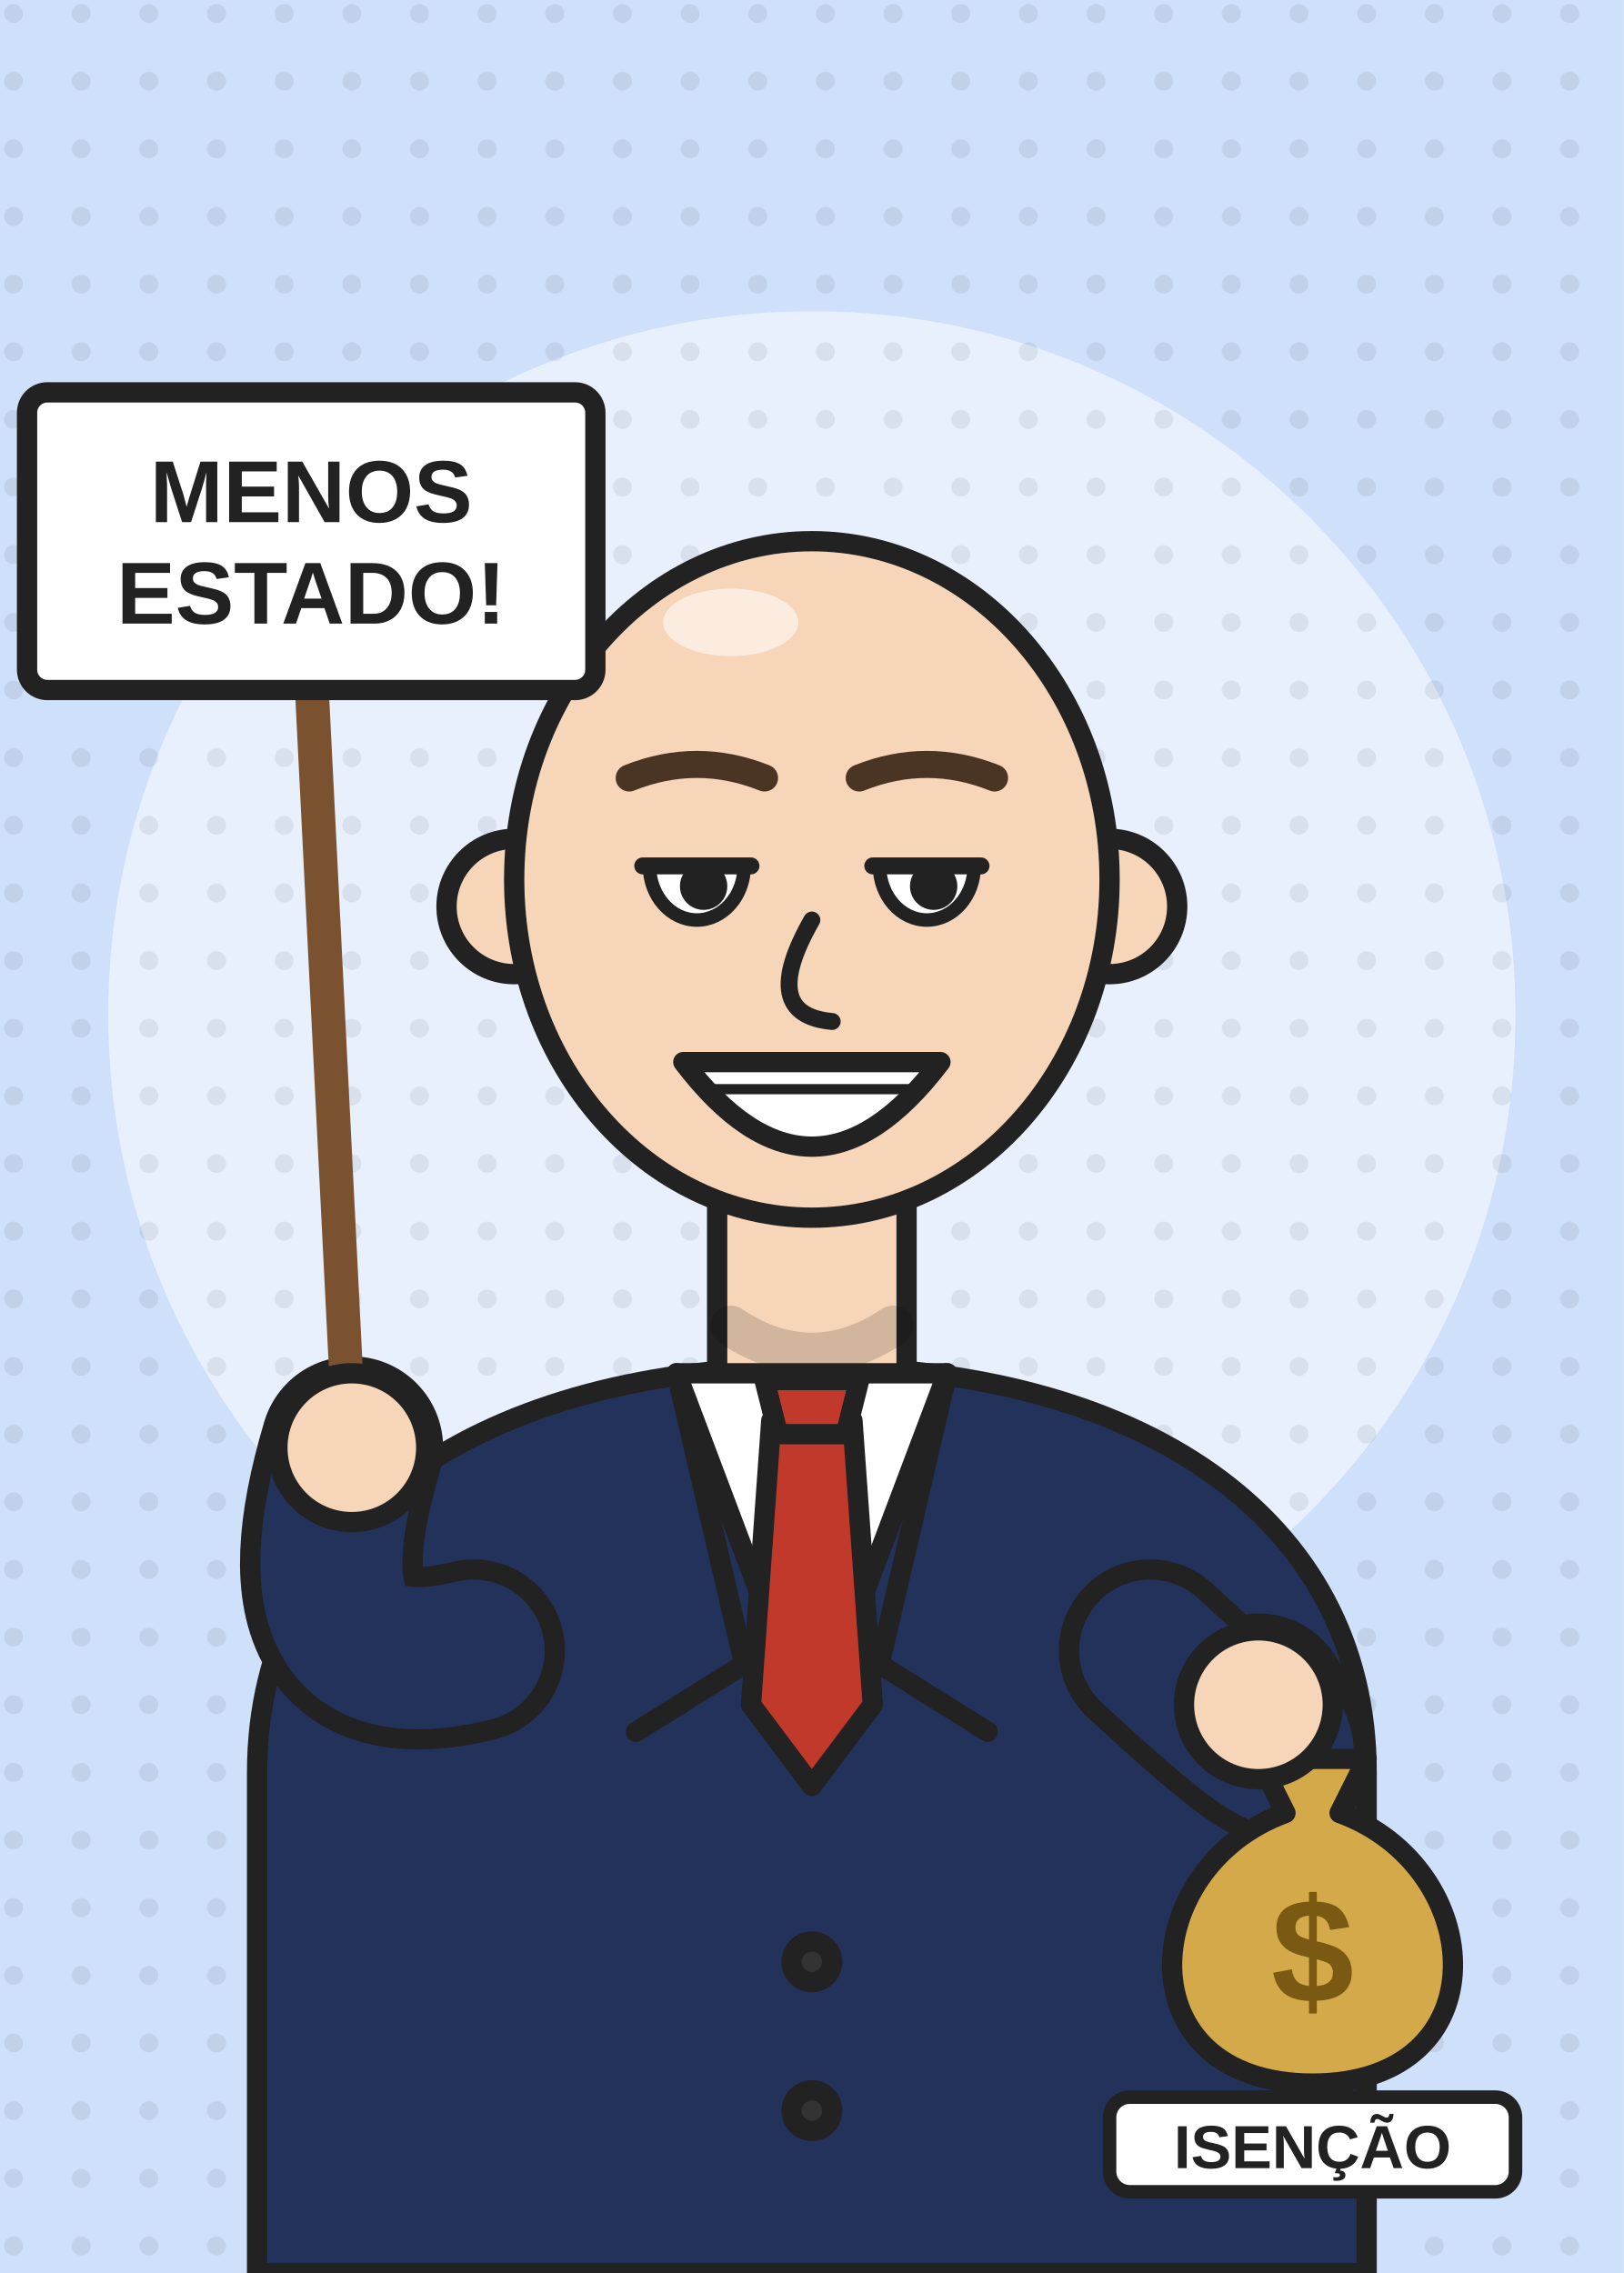
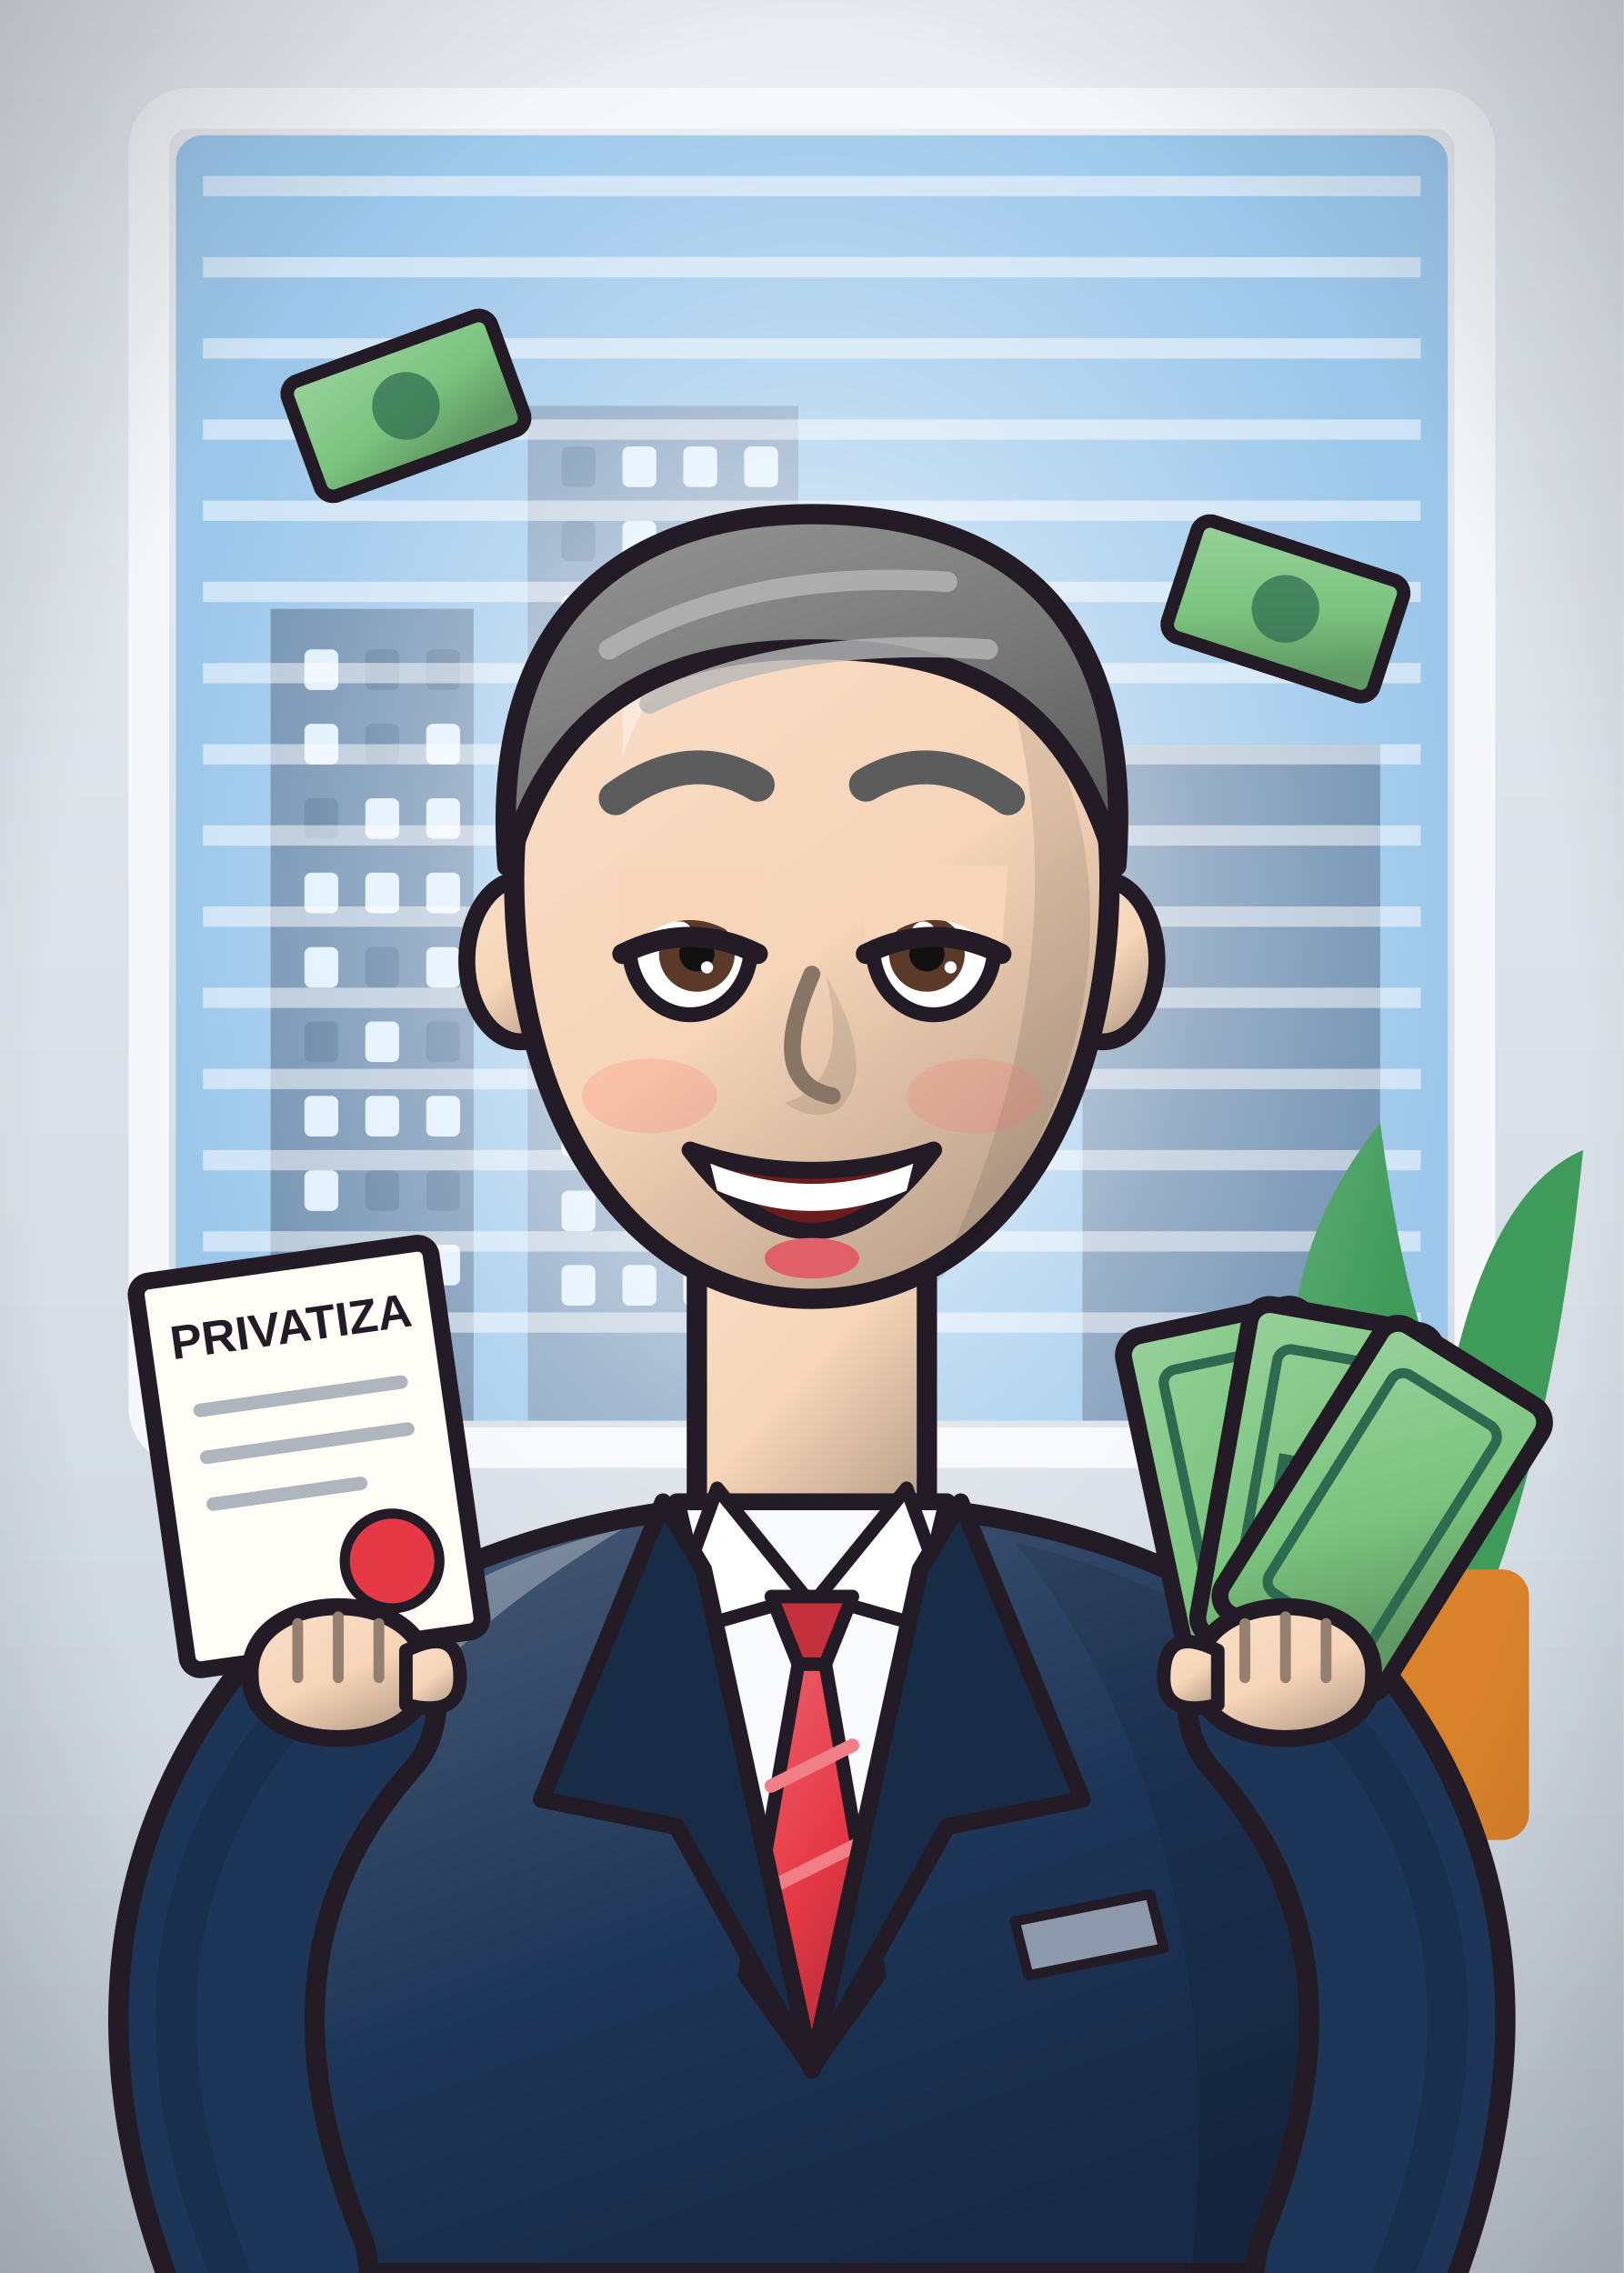
<svg xmlns="http://www.w3.org/2000/svg" viewBox="0 0 240 336" width="240" height="336">
  <defs>
-     <pattern id="dots" width="10" height="10" patternUnits="userSpaceOnUse">
-       <circle cx="2" cy="2" r="1.4" fill="#000" fill-opacity=".07" />
-     </pattern>
-     <pattern id="plaid" width="24" height="24" patternUnits="userSpaceOnUse">
-       <rect width="24" height="24" fill="#c0392b" />
-       <rect width="24" height="8" fill="#2c3e50" fill-opacity=".6" />
-       <rect width="8" height="24" fill="#2c3e50" fill-opacity=".6" />
-       <rect x="16" width="2" height="24" fill="#fff" fill-opacity=".4" />
-     </pattern>
-     <linearGradient id="tie" x1="0" y1="0" x2="1" y2="1">
-       <stop offset="0" stop-color="#ff5e8a" />
-       <stop offset=".25" stop-color="#ffb347" />
-       <stop offset=".5" stop-color="#ffe066" />
-       <stop offset=".75" stop-color="#5fd38d" />
-       <stop offset="1" stop-color="#5a8dee" />
+     <linearGradient id="lg0" x1="0" y1="0" x2="0" y2="1">
+       <stop offset="0" stop-color="#e9edf2" />
+       <stop offset="1" stop-color="#c9d2dc" />
+     </linearGradient>
+     <radialGradient id="glowffffff" cx="0.5" cy="0.4" r="0.4">
+       <stop offset="0" stop-color="#ffffff" stop-opacity="0.9" />
+       <stop offset="0.6" stop-color="#ffffff" stop-opacity="0.3" />
+       <stop offset="1" stop-color="#ffffff" stop-opacity="0" />
+     </radialGradient>
+     <radialGradient id="vignette" cx="0.5" cy="0.5" r="0.8">
+       <stop offset="0.6" stop-color="#000000" stop-opacity="0" />
+       <stop offset="1" stop-color="#000000" stop-opacity="0.3" />
+     </radialGradient>
+     <linearGradient id="lit7a7a7a" x1="0" y1="0" x2="0.6" y2="1">
+       <stop offset="0" stop-color="#979797" />
+       <stop offset="0.6" stop-color="#7a7a7a" />
+       <stop offset="1" stop-color="#5f5f5f" />
+     </linearGradient>
+     <linearGradient id="lit1d3557" x1="0" y1="0" x2="0.6" y2="1">
+       <stop offset="0" stop-color="#4f617c" />
+       <stop offset="0.6" stop-color="#1d3557" />
+       <stop offset="1" stop-color="#172944" />
+     </linearGradient>
+     <linearGradient id="litf6d5b8" x1="0" y1="0" x2="0.6" y2="1">
+       <stop offset="0" stop-color="#f8dec8" />
+       <stop offset="0.6" stop-color="#f6d5b8" />
+       <stop offset="1" stop-color="#c0a690" />
+     </linearGradient>
+     <linearGradient id="lite63946" x1="0" y1="0" x2="0.6" y2="1">
+       <stop offset="0" stop-color="#ec656f" />
+       <stop offset="0.6" stop-color="#e63946" />
+       <stop offset="1" stop-color="#b32c37" />
+     </linearGradient>
+     <linearGradient id="lit7bc47f" x1="0" y1="0" x2="0.6" y2="1">
+       <stop offset="0" stop-color="#98d19b" />
+       <stop offset="0.6" stop-color="#7bc47f" />
+       <stop offset="1" stop-color="#609963" />
    </linearGradient>
  </defs>
-   <rect width="240" height="336" fill="#cfe0fb" />
-   <circle cx="120" cy="150" r="104" fill="#eef4ff" fill-opacity=".8" />
-   <rect width="240" height="336" fill="url(#dots)" />
-   <g stroke="#222" stroke-width="3" stroke-linejoin="round" stroke-linecap="round">
-     <path d="M38,336 L38,262 C38,224 72,202 120,202 C168,202 202,224 202,262 L202,336 Z" fill="#22325a" />
-     <rect x="106" y="166" width="28" height="44" rx="6" fill="#f6d5b8" />
-     <path d="M108,196 Q120,204 132,196" fill="none" stroke="#000" stroke-opacity=".15" stroke-width="6" />
-     <path d="M100,203 L120,256 L140,203 Z" fill="#fff" />
-     <path d="M114,210 L126,210 L129,252 L120,264 L111,252 Z" fill="#c0392b" />
-     <path d="M113,204 L127,204 L125,212 L115,212 Z" fill="#c0392b" />
-     <path d="M100,203 L110,246 L94,256 M140,203 L130,246 L146,256" fill="none" />
-     <circle cx="120" cy="290" r="3" fill="#333" />
-     <circle cx="120" cy="312" r="3" fill="#333" />
-     <circle cx="76" cy="134" r="10" fill="#f6d5b8" />
-     <circle cx="164" cy="134" r="10" fill="#f6d5b8" />
-     <ellipse cx="120" cy="130" rx="44" ry="50" fill="#f6d5b8" />
-     <ellipse cx="103" cy="128" rx="7" ry="8" fill="#fff" stroke-width="2" />
-     <circle cx="104" cy="131" r="3.5" fill="#222" stroke="none" />
-     <ellipse cx="137" cy="128" rx="7" ry="8" fill="#fff" stroke-width="2" />
-     <circle cx="138" cy="131" r="3.5" fill="#222" stroke="none" />
-     <rect x="94" y="118" width="18" height="10" fill="#f6d5b8" stroke="none" />
-     <rect x="128" y="118" width="18" height="10" fill="#f6d5b8" stroke="none" />
-     <path d="M95,128 L111,128 M129,128 L145,128" stroke-width="2.5" />
-     <path d="M93,115 Q103,111 113,115 M127,115 Q137,111 147,115" fill="none" stroke="#4a3424" stroke-width="4" />
-     <path d="M120,136 Q112,150 123,151" fill="none" stroke-width="2.5" />
-     <path d="M101,157 Q120,182 139,157 Z" fill="#fff" />
-     <path d="M104,161 L136,161" stroke-width="1.5" />
-     <ellipse cx="108" cy="92" rx="10" ry="5" fill="#fff" fill-opacity=".55" stroke="none" />
-     <path d="M70,244 Q41,251 52,214" fill="none" stroke="#222" stroke-width="27" />
-     <path d="M70,244 Q41,251 52,214" fill="none" stroke="#22325a" stroke-width="21" />
-     <path d="M170,244 Q198,270 186,252" fill="none" stroke="#222" stroke-width="27" />
-     <path d="M170,244 Q198,270 186,252" fill="none" stroke="#22325a" stroke-width="21" />
-     <path d="M52,220 L46,100" stroke="#7a5230" stroke-width="5" />
-     <rect x="4" y="58" width="84" height="44" rx="3" fill="#fff" />
-     <text x="46.0" y="77.18" font-size="13" fill="#222" stroke="none" text-anchor="middle" font-family="Arial, Helvetica, sans-serif" font-weight="bold">MENOS</text>
-     <text x="46.0" y="92.18" font-size="13" fill="#222" stroke="none" text-anchor="middle" font-family="Arial, Helvetica, sans-serif" font-weight="bold">ESTADO!</text>
-     <path d="M186,260 L202,260 L198,268 C220,276 222,308 194,308 C166,308 168,276 190,268 Z" fill="#d4a94a" />
-     <text x="194" y="296" font-size="22" fill="#7a5a12" stroke="none" text-anchor="middle" font-family="Arial, Helvetica, sans-serif" font-weight="bold">$</text>
-     <rect x="164" y="310" width="60" height="14" rx="3" fill="#fff" stroke-width="2" />
-     <text x="194" y="320.5" font-size="9" fill="#222" stroke="none" text-anchor="middle" font-family="Arial, Helvetica, sans-serif" font-weight="bold">ISENÇÃO</text>
-     <circle cx="52" cy="214" r="11" fill="#f6d5b8" />
-     <circle cx="186" cy="252" r="11" fill="#f6d5b8" />
+   <rect x="0" y="0" width="240" height="336" fill="url(#lg0)" stroke-linejoin="round" />
+   <rect x="26" y="20" width="188" height="190" rx="4" fill="#9cc7ea" stroke-linejoin="round" />
+   <rect x="40" y="90" width="30" height="120" fill="#6f8fb0" stroke-linejoin="round" />
+   <rect x="45" y="96" width="5" height="6" rx="1" fill="#dfefff" stroke-linejoin="round" />
+   <rect x="54" y="96" width="5" height="6" rx="1" fill="#5d7d9e" stroke-linejoin="round" />
+   <rect x="63" y="96" width="5" height="6" rx="1" fill="#5d7d9e" stroke-linejoin="round" />
+   <rect x="45" y="107" width="5" height="6" rx="1" fill="#dfefff" stroke-linejoin="round" />
+   <rect x="54" y="107" width="5" height="6" rx="1" fill="#5d7d9e" stroke-linejoin="round" />
+   <rect x="63" y="107" width="5" height="6" rx="1" fill="#dfefff" stroke-linejoin="round" />
+   <rect x="45" y="118" width="5" height="6" rx="1" fill="#5d7d9e" stroke-linejoin="round" />
+   <rect x="54" y="118" width="5" height="6" rx="1" fill="#dfefff" stroke-linejoin="round" />
+   <rect x="63" y="118" width="5" height="6" rx="1" fill="#dfefff" stroke-linejoin="round" />
+   <rect x="45" y="129" width="5" height="6" rx="1" fill="#dfefff" stroke-linejoin="round" />
+   <rect x="54" y="129" width="5" height="6" rx="1" fill="#dfefff" stroke-linejoin="round" />
+   <rect x="63" y="129" width="5" height="6" rx="1" fill="#dfefff" stroke-linejoin="round" />
+   <rect x="45" y="140" width="5" height="6" rx="1" fill="#dfefff" stroke-linejoin="round" />
+   <rect x="54" y="140" width="5" height="6" rx="1" fill="#5d7d9e" stroke-linejoin="round" />
+   <rect x="63" y="140" width="5" height="6" rx="1" fill="#dfefff" stroke-linejoin="round" />
+   <rect x="45" y="151" width="5" height="6" rx="1" fill="#5d7d9e" stroke-linejoin="round" />
+   <rect x="54" y="151" width="5" height="6" rx="1" fill="#dfefff" stroke-linejoin="round" />
+   <rect x="63" y="151" width="5" height="6" rx="1" fill="#5d7d9e" stroke-linejoin="round" />
+   <rect x="45" y="162" width="5" height="6" rx="1" fill="#dfefff" stroke-linejoin="round" />
+   <rect x="54" y="162" width="5" height="6" rx="1" fill="#dfefff" stroke-linejoin="round" />
+   <rect x="63" y="162" width="5" height="6" rx="1" fill="#dfefff" stroke-linejoin="round" />
+   <rect x="45" y="173" width="5" height="6" rx="1" fill="#dfefff" stroke-linejoin="round" />
+   <rect x="54" y="173" width="5" height="6" rx="1" fill="#5d7d9e" stroke-linejoin="round" />
+   <rect x="63" y="173" width="5" height="6" rx="1" fill="#5d7d9e" stroke-linejoin="round" />
+   <rect x="45" y="184" width="5" height="6" rx="1" fill="#5d7d9e" stroke-linejoin="round" />
+   <rect x="54" y="184" width="5" height="6" rx="1" fill="#dfefff" stroke-linejoin="round" />
+   <rect x="63" y="184" width="5" height="6" rx="1" fill="#dfefff" stroke-linejoin="round" />
+   <rect x="78" y="60" width="40" height="150" fill="#7f9dbd" stroke-linejoin="round" />
+   <rect x="83" y="66" width="5" height="6" rx="1" fill="#6a89a9" stroke-linejoin="round" />
+   <rect x="92" y="66" width="5" height="6" rx="1" fill="#dfefff" stroke-linejoin="round" />
+   <rect x="101" y="66" width="5" height="6" rx="1" fill="#dfefff" stroke-linejoin="round" />
+   <rect x="110" y="66" width="5" height="6" rx="1" fill="#dfefff" stroke-linejoin="round" />
+   <rect x="83" y="77" width="5" height="6" rx="1" fill="#6a89a9" stroke-linejoin="round" />
+   <rect x="92" y="77" width="5" height="6" rx="1" fill="#dfefff" stroke-linejoin="round" />
+   <rect x="101" y="77" width="5" height="6" rx="1" fill="#6a89a9" stroke-linejoin="round" />
+   <rect x="110" y="77" width="5" height="6" rx="1" fill="#6a89a9" stroke-linejoin="round" />
+   <rect x="83" y="88" width="5" height="6" rx="1" fill="#dfefff" stroke-linejoin="round" />
+   <rect x="92" y="88" width="5" height="6" rx="1" fill="#6a89a9" stroke-linejoin="round" />
+   <rect x="101" y="88" width="5" height="6" rx="1" fill="#6a89a9" stroke-linejoin="round" />
+   <rect x="110" y="88" width="5" height="6" rx="1" fill="#dfefff" stroke-linejoin="round" />
+   <rect x="83" y="99" width="5" height="6" rx="1" fill="#dfefff" stroke-linejoin="round" />
+   <rect x="92" y="99" width="5" height="6" rx="1" fill="#6a89a9" stroke-linejoin="round" />
+   <rect x="101" y="99" width="5" height="6" rx="1" fill="#dfefff" stroke-linejoin="round" />
+   <rect x="110" y="99" width="5" height="6" rx="1" fill="#dfefff" stroke-linejoin="round" />
+   <rect x="83" y="110" width="5" height="6" rx="1" fill="#dfefff" stroke-linejoin="round" />
+   <rect x="92" y="110" width="5" height="6" rx="1" fill="#6a89a9" stroke-linejoin="round" />
+   <rect x="101" y="110" width="5" height="6" rx="1" fill="#6a89a9" stroke-linejoin="round" />
+   <rect x="110" y="110" width="5" height="6" rx="1" fill="#dfefff" stroke-linejoin="round" />
+   <rect x="83" y="121" width="5" height="6" rx="1" fill="#6a89a9" stroke-linejoin="round" />
+   <rect x="92" y="121" width="5" height="6" rx="1" fill="#dfefff" stroke-linejoin="round" />
+   <rect x="101" y="121" width="5" height="6" rx="1" fill="#dfefff" stroke-linejoin="round" />
+   <rect x="110" y="121" width="5" height="6" rx="1" fill="#dfefff" stroke-linejoin="round" />
+   <rect x="83" y="132" width="5" height="6" rx="1" fill="#dfefff" stroke-linejoin="round" />
+   <rect x="92" y="132" width="5" height="6" rx="1" fill="#dfefff" stroke-linejoin="round" />
+   <rect x="101" y="132" width="5" height="6" rx="1" fill="#6a89a9" stroke-linejoin="round" />
+   <rect x="110" y="132" width="5" height="6" rx="1" fill="#dfefff" stroke-linejoin="round" />
+   <rect x="83" y="143" width="5" height="6" rx="1" fill="#dfefff" stroke-linejoin="round" />
+   <rect x="92" y="143" width="5" height="6" rx="1" fill="#dfefff" stroke-linejoin="round" />
+   <rect x="101" y="143" width="5" height="6" rx="1" fill="#dfefff" stroke-linejoin="round" />
+   <rect x="110" y="143" width="5" height="6" rx="1" fill="#dfefff" stroke-linejoin="round" />
+   <rect x="83" y="154" width="5" height="6" rx="1" fill="#6a89a9" stroke-linejoin="round" />
+   <rect x="92" y="154" width="5" height="6" rx="1" fill="#dfefff" stroke-linejoin="round" />
+   <rect x="101" y="154" width="5" height="6" rx="1" fill="#6a89a9" stroke-linejoin="round" />
+   <rect x="110" y="154" width="5" height="6" rx="1" fill="#dfefff" stroke-linejoin="round" />
+   <rect x="83" y="165" width="5" height="6" rx="1" fill="#dfefff" stroke-linejoin="round" />
+   <rect x="92" y="165" width="5" height="6" rx="1" fill="#6a89a9" stroke-linejoin="round" />
+   <rect x="101" y="165" width="5" height="6" rx="1" fill="#dfefff" stroke-linejoin="round" />
+   <rect x="110" y="165" width="5" height="6" rx="1" fill="#dfefff" stroke-linejoin="round" />
+   <rect x="83" y="176" width="5" height="6" rx="1" fill="#dfefff" stroke-linejoin="round" />
+   <rect x="92" y="176" width="5" height="6" rx="1" fill="#dfefff" stroke-linejoin="round" />
+   <rect x="101" y="176" width="5" height="6" rx="1" fill="#dfefff" stroke-linejoin="round" />
+   <rect x="110" y="176" width="5" height="6" rx="1" fill="#dfefff" stroke-linejoin="round" />
+   <rect x="83" y="187" width="5" height="6" rx="1" fill="#dfefff" stroke-linejoin="round" />
+   <rect x="92" y="187" width="5" height="6" rx="1" fill="#dfefff" stroke-linejoin="round" />
+   <rect x="101" y="187" width="5" height="6" rx="1" fill="#dfefff" stroke-linejoin="round" />
+   <rect x="110" y="187" width="5" height="6" rx="1" fill="#dfefff" stroke-linejoin="round" />
+   <rect x="160" y="110" width="44" height="100" fill="#6f8fb0" stroke-linejoin="round" />
+   <rect x="30" y="26" width="180" height="3" fill="#ffffff" stroke-linejoin="round" fill-opacity="0.5" />
+   <rect x="30" y="38" width="180" height="3" fill="#ffffff" stroke-linejoin="round" fill-opacity="0.5" />
+   <rect x="30" y="50" width="180" height="3" fill="#ffffff" stroke-linejoin="round" fill-opacity="0.5" />
+   <rect x="30" y="62" width="180" height="3" fill="#ffffff" stroke-linejoin="round" fill-opacity="0.5" />
+   <rect x="30" y="74" width="180" height="3" fill="#ffffff" stroke-linejoin="round" fill-opacity="0.5" />
+   <rect x="30" y="86" width="180" height="3" fill="#ffffff" stroke-linejoin="round" fill-opacity="0.5" />
+   <rect x="30" y="98" width="180" height="3" fill="#ffffff" stroke-linejoin="round" fill-opacity="0.5" />
+   <rect x="30" y="110" width="180" height="3" fill="#ffffff" stroke-linejoin="round" fill-opacity="0.5" />
+   <rect x="30" y="122" width="180" height="3" fill="#ffffff" stroke-linejoin="round" fill-opacity="0.5" />
+   <rect x="30" y="134" width="180" height="3" fill="#ffffff" stroke-linejoin="round" fill-opacity="0.5" />
+   <rect x="30" y="146" width="180" height="3" fill="#ffffff" stroke-linejoin="round" fill-opacity="0.5" />
+   <rect x="30" y="158" width="180" height="3" fill="#ffffff" stroke-linejoin="round" fill-opacity="0.5" />
+   <rect x="30" y="170" width="180" height="3" fill="#ffffff" stroke-linejoin="round" fill-opacity="0.5" />
+   <rect x="30" y="182" width="180" height="3" fill="#ffffff" stroke-linejoin="round" fill-opacity="0.5" />
+   <rect x="30" y="194" width="180" height="3" fill="#ffffff" stroke-linejoin="round" fill-opacity="0.5" />
+   <rect x="22" y="16" width="196" height="198" rx="6" fill="none" stroke="#f5f7fa" stroke-width="6" stroke-linejoin="round" />
+   <path d="M200,236 q-20,-40 4,-70 q4,30 10,40 q6,-30 20,-36 q-4,40 -14,66 Z" fill="#3f9b5a" />
+   <rect x="196" y="232" width="30" height="40" rx="4" fill="#d9822b" stroke-linejoin="round" />
+   <rect x="0" y="0" width="240" height="336" fill="url(#glowffffff)" stroke-linejoin="round" />
+   <rect x="0" y="0" width="240" height="336" fill="url(#vignette)" stroke-linejoin="round" />
+   <path d="M26,336 L26,288 C26,248 66,222 120,222 C174,222 214,248 214,288 L214,336 Z" fill="url(#lit1d3557)" stroke="#231c26" stroke-width="3" stroke-linejoin="round" stroke-linecap="round" />
+   <path d="M150,228 C190,238 214,262 214,292 V336 H176 C180,300 174,258 150,228 Z" fill="#000000" fill-opacity="0.1" />
+   <path d="M44,256 C54,240 74,230 92,226 C76,236 62,246 52,264 Z" fill="#ffffff" fill-opacity="0.3" />
+   <path d="M103,170 L103,226 Q120,238 137,226 L137,170 Z" fill="url(#litf6d5b8)" stroke="#231c26" stroke-width="3" stroke-linejoin="round" stroke-linecap="round" />
+   <path d="M103,176 Q120,206 137,176 L137,170 L103,170 Z" fill="#000000" fill-opacity="0.2" />
+   <path d="M100,222 L120,306 L140,222 Z" fill="#f8f9fa" stroke="#231c26" stroke-width="2.5" stroke-linejoin="round" stroke-linecap="round" />
+   <path d="M106,220 L98,242 L119,236 Z" fill="#ffffff" stroke="#231c26" stroke-width="2" stroke-linejoin="round" stroke-linecap="round" />
+   <path d="M134,220 L142,242 L121,236 Z" fill="#ffffff" stroke="#231c26" stroke-width="2" stroke-linejoin="round" stroke-linecap="round" />
+   <path d="M114,236 L126,236 L122,246 L118,246 Z" fill="#c4303c" stroke="#231c26" stroke-width="2" stroke-linejoin="round" stroke-linecap="round" />
+   <path d="M118,246 L122,246 L130,292 L120,306 L110,292 Z" fill="url(#lite63946)" stroke="#231c26" stroke-width="2" stroke-linejoin="round" stroke-linecap="round" />
+   <path d="M114,264 L126,258 M112,280 L128,272" fill="none" stroke="#ef7e87" stroke-width="2" stroke-linecap="round" stroke-linejoin="round" />
+   <path d="M98,222 L80,266 L100,270 L120,306 L104,232 Z" fill="#182b47" stroke="#231c26" stroke-width="2.5" stroke-linejoin="round" stroke-linecap="round" />
+   <path d="M142,222 L160,266 L140,270 L120,306 L136,232 Z" fill="#182b47" stroke="#231c26" stroke-width="2.5" stroke-linejoin="round" stroke-linecap="round" />
+   <path d="M150,284 L170,280 L172,288 L152,292 Z" fill="#8e9aab" stroke="#231c26" stroke-width="1.5" stroke-linejoin="round" stroke-linecap="round" />
+   <ellipse cx="77" cy="142" rx="8" ry="12" fill="url(#litf6d5b8)" stroke="#231c26" stroke-width="2.5" />
+   <ellipse cx="163" cy="142" rx="8" ry="12" fill="url(#litf6d5b8)" stroke="#231c26" stroke-width="2.5" />
+   <path d="M79,136 Q74,142 79,148 M161,136 Q166,142 161,148" fill="none" stroke="#ac9581" stroke-width="2" stroke-linecap="round" stroke-linejoin="round" />
+   <path d="M76,130 C76,96 96,84 120,84 C144,84 164,96 164,130 C164,166 146,192 120,192 C94,192 76,166 76,130 Z" fill="url(#litf6d5b8)" stroke="#231c26" stroke-width="3" stroke-linejoin="round" stroke-linecap="round" />
+   <path d="M148,98 C166,118 168,160 138,190 C152,162 158,128 148,98 Z" fill="#000000" fill-opacity="0.1" />
+   <path d="M92,96 C100,90 110,88 120,88 C104,92 96,100 92,112 Z" fill="#ffffff" fill-opacity="0.4" />
+   <ellipse cx="96" cy="162" rx="10" ry="5.5" fill="#ff6b6b" fill-opacity="0.2" />
+   <ellipse cx="144" cy="162" rx="10" ry="5.5" fill="#ff6b6b" fill-opacity="0.2" />
+   <ellipse cx="102" cy="140" rx="9" ry="10" fill="#ffffff" stroke="#231c26" stroke-width="2.2" />
+   <circle cx="103" cy="141" r="5.6" fill="#5b3a29" />
+   <circle cx="103" cy="141" r="2.6" fill="#111111" />
+   <circle cx="100.5" cy="138" r="1.8" fill="#ffffff" />
+   <circle cx="104.5" cy="143" r="0.9" fill="#ffffff" />
+   <path d="M92,141 Q102,131 112,141 L113,128 L91,128 Z" fill="#f6d5b8" stroke="#231c26" stroke-width="0" stroke-linejoin="round" stroke-linecap="round" />
+   <path d="M92,141 Q102,136 112,141" fill="none" stroke="#231c26" stroke-width="3" stroke-linecap="round" stroke-linejoin="round" />
+   <ellipse cx="138" cy="140" rx="9" ry="10" fill="#ffffff" stroke="#231c26" stroke-width="2.2" />
+   <circle cx="137" cy="141" r="5.6" fill="#5b3a29" />
+   <circle cx="137" cy="141" r="2.6" fill="#111111" />
+   <circle cx="136.5" cy="138" r="1.8" fill="#ffffff" />
+   <circle cx="140.5" cy="143" r="0.9" fill="#ffffff" />
+   <path d="M128,141 Q138,131 148,141 L149,128 L127,128 Z" fill="#f6d5b8" stroke="#231c26" stroke-width="0" stroke-linejoin="round" stroke-linecap="round" />
+   <path d="M128,141 Q138,136 148,141" fill="none" stroke="#231c26" stroke-width="3" stroke-linecap="round" stroke-linejoin="round" />
+   <path d="M91,118 Q102,110 112,116 M128,116 Q138,110 149,118" fill="none" stroke="#5c5c5c" stroke-width="5" stroke-linecap="round" stroke-linejoin="round" />
+   <path d="M122,144 Q130,158 124,164 Q120,166 116,163 Q126,160 122,144 Z" fill="#000000" fill-opacity="0.1" />
+   <path d="M120,144 Q113,160 123,162" fill="none" stroke="#877565" stroke-width="2.5" stroke-linecap="round" stroke-linejoin="round" />
+   <path d="M102,170 Q120,194 138,170 Q120,176 102,170 Z" fill="#6b1d1d" stroke="#231c26" stroke-width="2.5" stroke-linejoin="round" stroke-linecap="round" />
+   <path d="M105,172 Q120,178 135,172 L134,176 Q120,182 106,176 Z" fill="#ffffff" stroke="#231c26" stroke-width="0" stroke-linejoin="round" stroke-linecap="round" />
+   <ellipse cx="120" cy="186" rx="7" ry="3" fill="#e0606a" />
+   <path d="M75,128 C72,88 96,76 120,76 C146,76 168,88 165,128 C158,104 144,96 120,96 C98,96 82,104 75,128 Z" fill="url(#lit7a7a7a)" stroke="#231c26" stroke-width="3" stroke-linejoin="round" stroke-linecap="round" />
+   <path d="M90,96 Q110,84 140,86 M96,104 Q116,94 146,96" fill="none" stroke="#b6b6b6" stroke-width="3" stroke-linecap="round" stroke-linejoin="round" stroke-opacity="0.8" />
+   <path d="M40,336 Q20,286 50,252" fill="none" stroke="#231c26" stroke-width="32" stroke-linecap="round" stroke-linejoin="round" />
+   <path d="M40,336 Q20,286 50,252" fill="none" stroke="#1d3557" stroke-width="26" stroke-linecap="round" stroke-linejoin="round" />
+   <path d="M40,336 Q20,286 50,252" fill="none" stroke="#172a46" stroke-width="6" stroke-linecap="round" stroke-linejoin="round" stroke-opacity="0.5" transform="translate(-6 0)" />
+   <g transform="rotate(-8 50 246)">
+     <rect x="28" y="186" width="44" height="58" rx="2" fill="#fffdf5" stroke="#231c26" stroke-width="2.5" stroke-linejoin="round" />
+     <text x="50" y="198" font-size="7" fill="#231c26" font-family="Arial, Helvetica, sans-serif" font-weight="bold" text-anchor="middle">PRIVATIZA</text>
+     <path d="M35,206 h30 M35,213 h30 M35,220 h22" fill="none" stroke="#adb5bd" stroke-width="2" stroke-linecap="round" stroke-linejoin="round" />
+     <circle cx="60" cy="232" r="7" fill="#e63946" stroke="#231c26" stroke-width="1.5" />
+   </g>
+   <g>
+     <path d="M37,248 C36,234 64,234 63,248 C63,260 37,260 37,248 Z" fill="url(#litf6d5b8)" stroke="#231c26" stroke-width="2.5" stroke-linejoin="round" stroke-linecap="round" />
+     <path d="M44,240 V248 M50,239 V248 M56,240 V248" fill="none" stroke="#94806e" stroke-width="1.6" stroke-linecap="round" stroke-linejoin="round" />
+     <path d="M60,244 q8,-4 8,4 q0,6 -8,4 Z" fill="url(#litf6d5b8)" stroke="#231c26" stroke-width="2" stroke-linejoin="round" stroke-linecap="round" />
+   </g>
+   <path d="M200,336 Q220,286 190,252" fill="none" stroke="#231c26" stroke-width="32" stroke-linecap="round" stroke-linejoin="round" />
+   <path d="M200,336 Q220,286 190,252" fill="none" stroke="#1d3557" stroke-width="26" stroke-linecap="round" stroke-linejoin="round" />
+   <path d="M200,336 Q220,286 190,252" fill="none" stroke="#172a46" stroke-width="6" stroke-linecap="round" stroke-linejoin="round" stroke-opacity="0.5" transform="translate(6 0)" />
+   <g transform="rotate(-12 190 246)">
+     <rect x="176" y="194" width="28" height="50" rx="3" fill="url(#lit7bc47f)" stroke="#231c26" stroke-width="2.5" stroke-linejoin="round" />
+     <rect x="181" y="200" width="18" height="38" rx="2" fill="none" stroke="#2d6a4f" stroke-width="1.5" stroke-linejoin="round" />
+   </g>
+   <g transform="rotate(10 190 246)">
+     <rect x="176" y="194" width="28" height="50" rx="3" fill="url(#lit7bc47f)" stroke="#231c26" stroke-width="2.5" stroke-linejoin="round" />
+     <rect x="181" y="200" width="18" height="38" rx="2" fill="none" stroke="#2d6a4f" stroke-width="1.5" stroke-linejoin="round" />
+     <text x="190" y="223" font-size="11" fill="#2d6a4f" font-family="Arial, Helvetica, sans-serif" font-weight="bold" text-anchor="middle">R$</text>
+   </g>
+   <g transform="rotate(32 190 246)">
+     <rect x="176" y="194" width="28" height="50" rx="3" fill="url(#lit7bc47f)" stroke="#231c26" stroke-width="2.5" stroke-linejoin="round" />
+     <rect x="181" y="200" width="18" height="38" rx="2" fill="none" stroke="#2d6a4f" stroke-width="1.5" stroke-linejoin="round" />
+   </g>
+   <g>
+     <path d="M177,248 C176,234 204,234 203,248 C203,260 177,260 177,248 Z" fill="url(#litf6d5b8)" stroke="#231c26" stroke-width="2.5" stroke-linejoin="round" stroke-linecap="round" />
+     <path d="M184,240 V248 M190,239 V248 M196,240 V248" fill="none" stroke="#94806e" stroke-width="1.6" stroke-linecap="round" stroke-linejoin="round" />
+     <path d="M180,244 q-8,-4 -8,4 q0,6 8,4 Z" fill="url(#litf6d5b8)" stroke="#231c26" stroke-width="2" stroke-linejoin="round" stroke-linecap="round" />
+   </g>
+   <g transform="rotate(-20 60 60)">
+     <rect x="44" y="51" width="32" height="18" rx="2" fill="url(#lit7bc47f)" stroke="#231c26" stroke-width="2" stroke-linejoin="round" />
+     <circle cx="60" cy="60" r="5" fill="#2d6a4f" fill-opacity="0.7" />
+   </g>
+   <g transform="rotate(18 190 90)">
+     <rect x="174" y="81" width="32" height="18" rx="2" fill="url(#lit7bc47f)" stroke="#231c26" stroke-width="2" stroke-linejoin="round" />
+     <circle cx="190" cy="90" r="5" fill="#2d6a4f" fill-opacity="0.7" />
  </g>
</svg>
